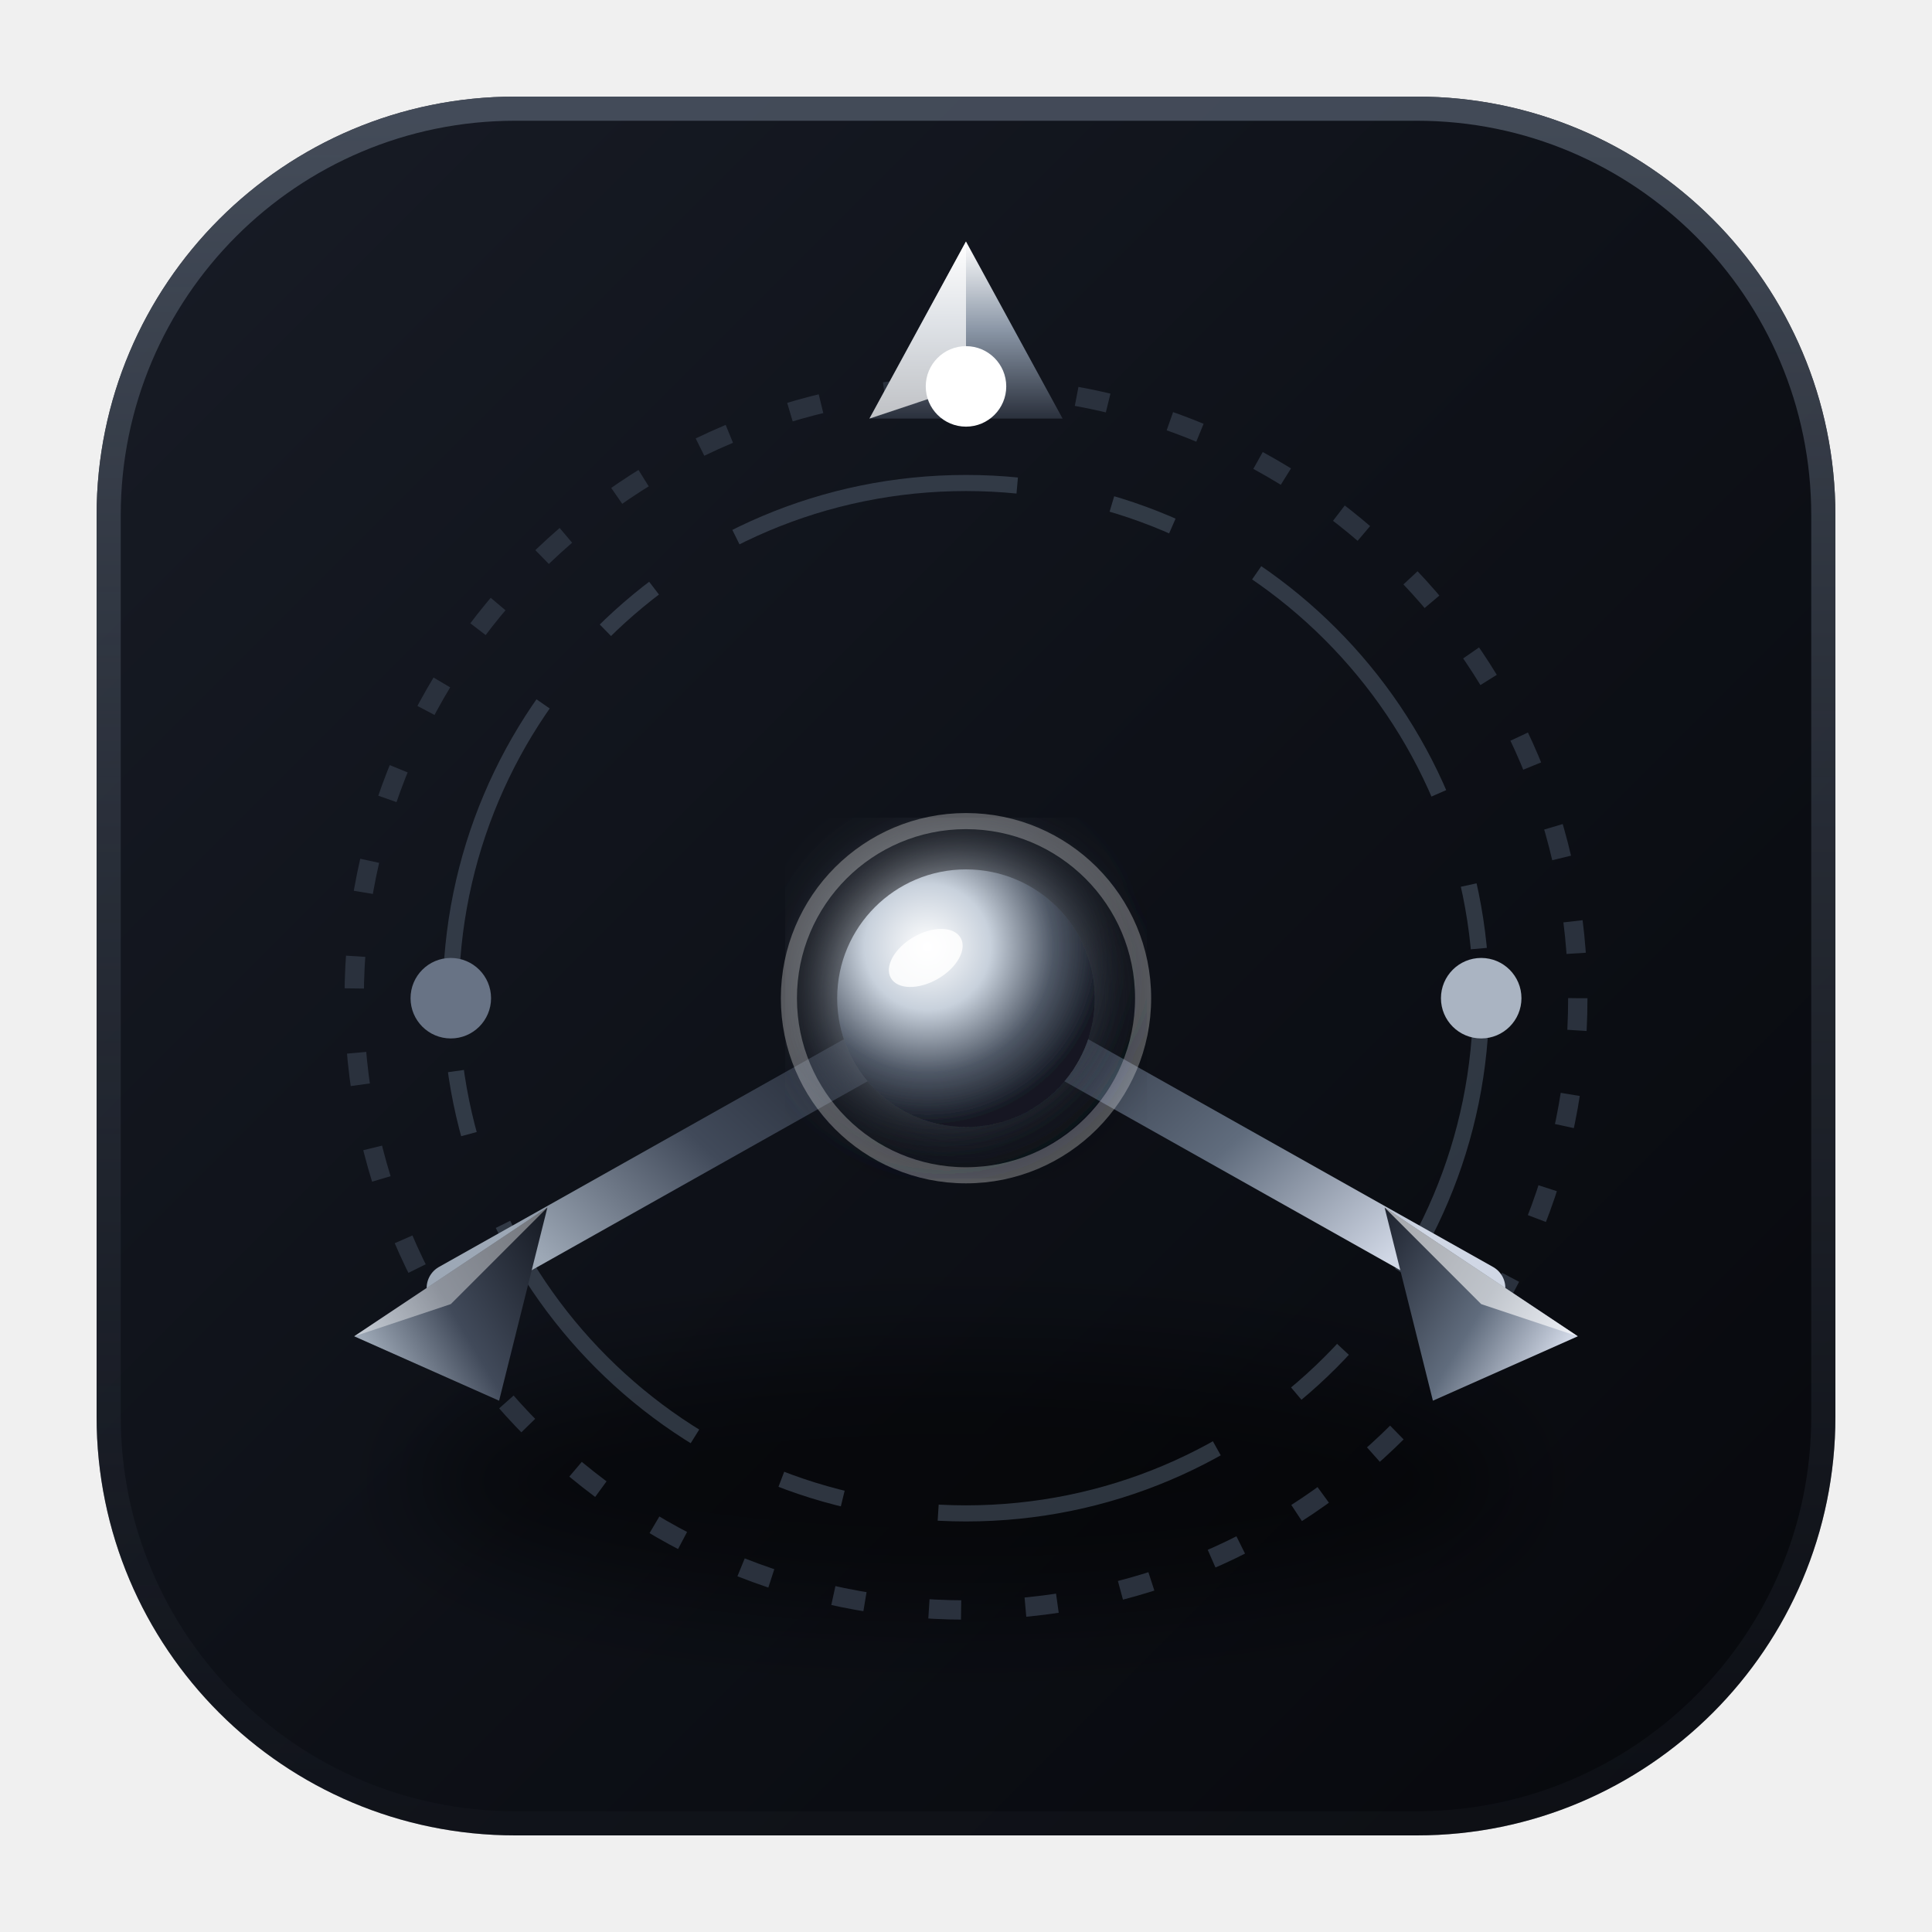
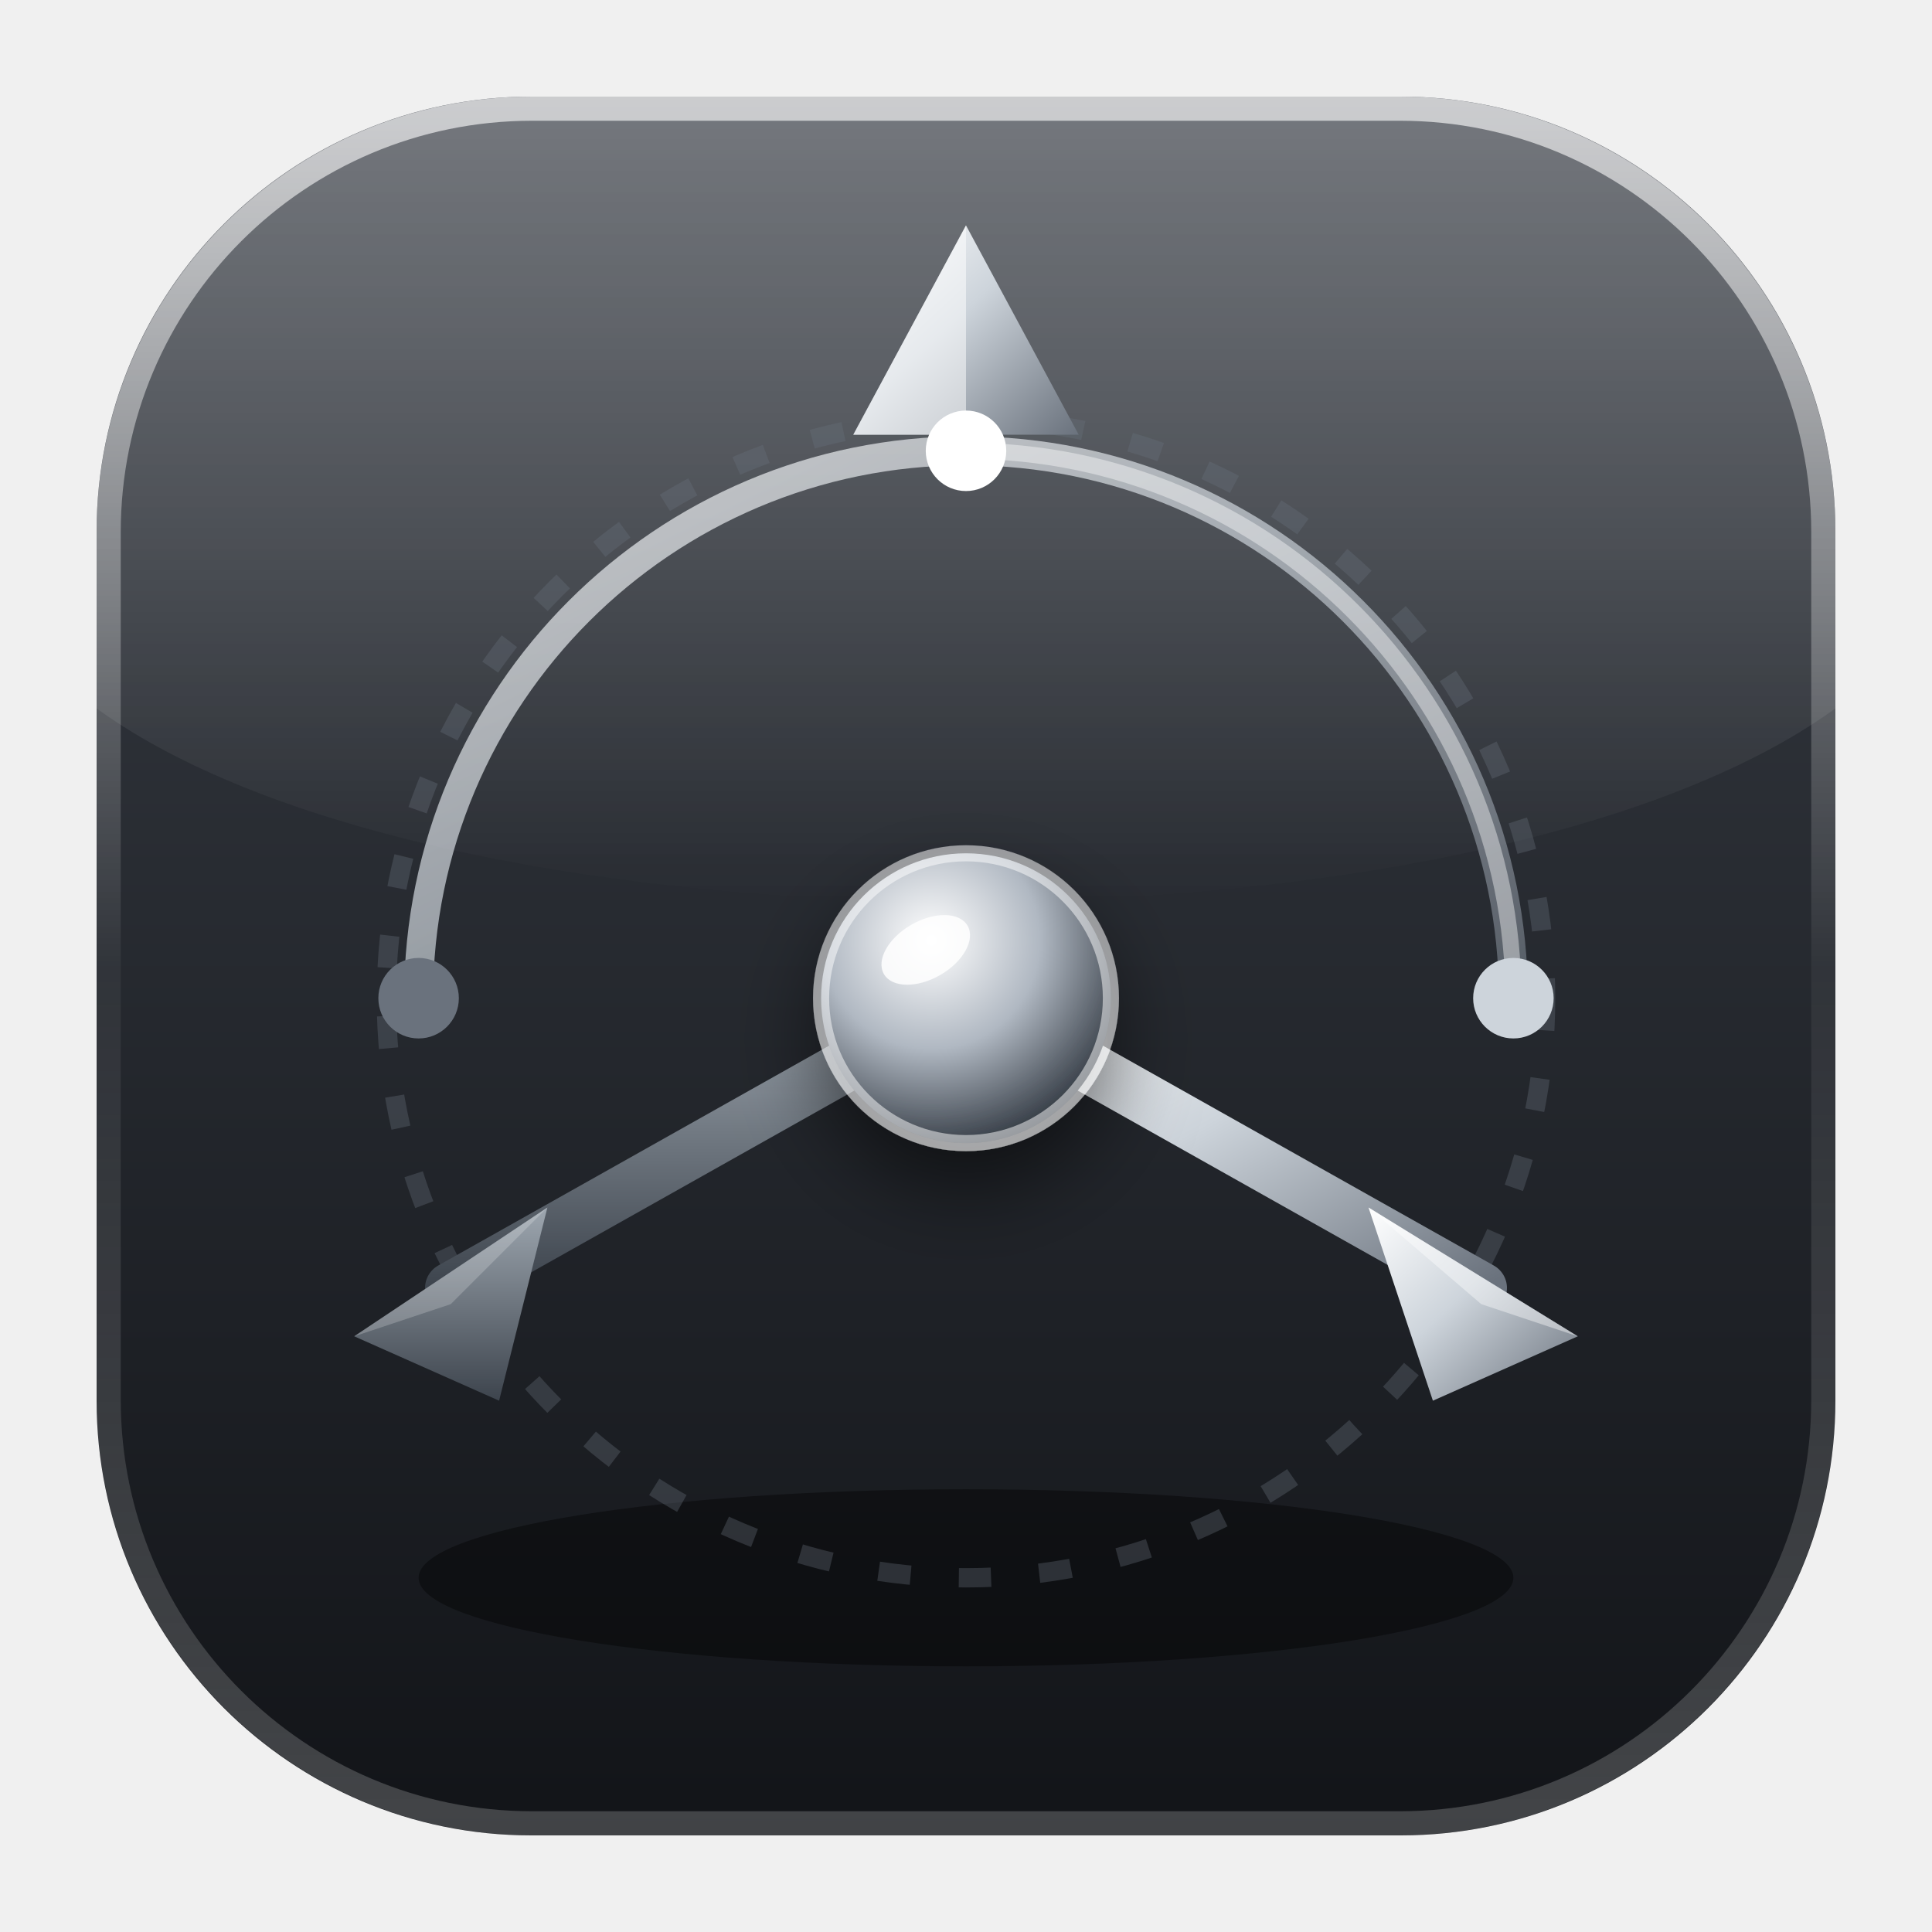
<svg xmlns="http://www.w3.org/2000/svg" viewBox="0 0 120 120" width="120" height="120" data-name="transform-gizmo">
  <defs>
-     <linearGradient id="gizPlate" x1="0" y1="0" x2="1" y2="1">
-       <stop offset="0%" stop-color="#181c26" />
-       <stop offset="50%" stop-color="#0e1118" />
-       <stop offset="100%" stop-color="#07080c" />
+     <linearGradient id="gzb" x1="0" y1="0" x2="0" y2="1">
+       <stop offset="0" stop-color="#3a3f47" />
+       <stop offset="1" stop-color="#121418" />
    </linearGradient>
-     <linearGradient id="gizRim" x1="0" y1="0" x2="0" y2="1">
-       <stop offset="0%" stop-color="#4f5866" stop-opacity="0.8" />
-       <stop offset="100%" stop-color="#191d26" stop-opacity="0.3" />
+     <linearGradient id="gzg" x1="0" y1="0" x2="0" y2="1">
+       <stop offset="0" stop-color="#ffffff" stop-opacity=".30" />
+       <stop offset="1" stop-color="#ffffff" stop-opacity="0" />
    </linearGradient>
-     <linearGradient id="gizZ" x1="0" y1="1" x2="0" y2="0">
-       <stop offset="0%" stop-color="#2a303c" />
-       <stop offset="50%" stop-color="#8a96a6" />
-       <stop offset="100%" stop-color="#ffffff" />
+     <linearGradient id="gze" x1="0" y1="0" x2="0" y2="1">
+       <stop offset="0" stop-color="#ffffff" stop-opacity=".62" />
+       <stop offset=".5" stop-color="#ffffff" stop-opacity=".05" />
+       <stop offset="1" stop-color="#ffffff" stop-opacity=".20" />
    </linearGradient>
-     <linearGradient id="gizX" x1="0" y1="0" x2="1" y2="0.6">
-       <stop offset="0%" stop-color="#1d222e" />
-       <stop offset="60%" stop-color="#606c7d" />
-       <stop offset="100%" stop-color="#d0d7e5" />
-     </linearGradient>
-     <linearGradient id="gizY" x1="1" y1="0" x2="0" y2="0.6">
-       <stop offset="0%" stop-color="#151922" />
-       <stop offset="60%" stop-color="#414a5a" />
-       <stop offset="100%" stop-color="#9da8b6" />
-     </linearGradient>
-     <radialGradient id="gizOrb" cx="35%" cy="30%" r="70%">
-       <stop offset="0%" stop-color="#ffffff" />
-       <stop offset="35%" stop-color="#c8d1dc" />
-       <stop offset="70%" stop-color="#4f5866" />
-       <stop offset="100%" stop-color="#121620" />
-     </radialGradient>
-     <filter id="gizGlow" x="-20%" y="-20%" width="140%" height="140%">
-       <feGaussianBlur stdDeviation="2.5" result="blur" />
-       <feComposite in="SourceGraphic" in2="blur" operator="over" />
+     <clipPath id="gzc">
+       <rect x="6" y="6" width="108" height="108" rx="27" />
+     </clipPath>
+     <filter id="gzd" x="-50%" y="-50%" width="200%" height="200%">
+       <feDropShadow dx="0" dy="2.5" stdDeviation="2.6" flood-color="#000" flood-opacity=".55" />
    </filter>
  </defs>
-   <rect x="6" y="6" width="108" height="108" rx="26" fill="url(#gizPlate)" />
-   <rect x="6.75" y="6.75" width="106.5" height="106.5" rx="25.25" fill="none" stroke="url(#gizRim)" stroke-width="1.5" />
-   <ellipse cx="60" cy="92" rx="34" ry="8" fill="#000000" opacity="0.45" filter="blur(3px)" />
-   <circle cx="60" cy="62" r="38" fill="none" stroke="#2a313d" stroke-width="1.2" stroke-dasharray="2 4" />
-   <circle cx="60" cy="62" r="32" fill="none" stroke="#485363" stroke-width="1" stroke-dasharray="18 6 4 6" opacity="0.6" />
-   <path d="M60 62 L60 22" stroke="url(#gizZ)" stroke-width="3" stroke-linecap="round" />
-   <polygon points="60,15 54,26 66,26" fill="url(#gizZ)" />
-   <polygon points="60,15 54,26 60,24" fill="#ffffff" opacity="0.7" />
-   <path d="M60 62 L92 80" stroke="url(#gizX)" stroke-width="3" stroke-linecap="round" />
-   <polygon points="98,83 86,75 89,87" fill="url(#gizX)" />
-   <polygon points="98,83 86,75 92,81" fill="#ffffff" opacity="0.6" />
-   <path d="M60 62 L28 80" stroke="url(#gizY)" stroke-width="3" stroke-linecap="round" />
-   <polygon points="22,83 31,87 34,75" fill="url(#gizY)" />
-   <polygon points="22,83 28,81 34,75" fill="#ffffff" opacity="0.4" />
-   <circle cx="60" cy="62" r="11" fill="none" stroke="#ffffff" stroke-width="1" opacity="0.3" />
-   <circle cx="60" cy="62" r="8" fill="url(#gizOrb)" filter="url(#gizGlow)" />
-   <ellipse cx="57.5" cy="59.5" rx="2.5" ry="1.5" transform="rotate(-30 57.5 59.5)" fill="#ffffff" opacity="0.85" />
-   <circle cx="60" cy="24" r="2.5" fill="#ffffff" />
-   <circle cx="92" cy="62" r="2.5" fill="#aab4c2" />
-   <circle cx="28" cy="62" r="2.5" fill="#687385" />
+   <rect x="6" y="6" width="108" height="108" rx="27" fill="url(#gzb)" />
+   <g clip-path="url(#gzc)">
+     <path d="M6 6H114V44C92 60 28 60 6 44Z" fill="url(#gzg)" />
+   </g>
+   <linearGradient id="gzM" x1="0" y1="0" x2="1" y2="1">
+     <stop offset="0" stop-color="#ffffff" />
+     <stop offset=".45" stop-color="#cdd4db" />
+     <stop offset="1" stop-color="#6a727d" />
+   </linearGradient>
+   <linearGradient id="gzS" x1="0" y1="0" x2="0" y2="1">
+     <stop offset="0" stop-color="#9ea7b0" />
+     <stop offset="1" stop-color="#3d444d" />
+   </linearGradient>
+   <radialGradient id="gzO" cx=".38" cy=".3" r=".75">
+     <stop offset="0" stop-color="#ffffff" />
+     <stop offset=".5" stop-color="#b0b8c2" />
+     <stop offset="1" stop-color="#2c333c" />
+   </radialGradient>
+   <ellipse cx="60" cy="98" rx="34" ry="5.5" fill="#000" opacity=".4" />
+   <circle cx="60" cy="62" r="36" fill="none" stroke="#68717d" stroke-opacity=".35" stroke-width="1.2" stroke-dasharray="2 3" />
+   <path d="M26 62 A 34 34 0 0 1 94 62" fill="none" stroke="url(#gzM)" stroke-width="1.8" stroke-opacity=".7" />
+   <path d="M60 28 A 34 34 0 0 1 94 62" fill="none" stroke="#fff" stroke-width="1" stroke-opacity=".4" />
+   <path d="M60 62 V22" stroke="url(#gzM)" stroke-width="3.2" stroke-linecap="round" />
+   <path d="M60 14 L53 27 H67 Z" fill="url(#gzM)" />
+   <path d="M60 14 L53 27 H60 Z" fill="#fff" opacity=".5" />
+   <path d="M60 62 L92 80" stroke="url(#gzM)" stroke-width="3.2" stroke-linecap="round" />
+   <path d="M98 83 L85 75 L89 87 Z" fill="url(#gzM)" />
+   <path d="M98 83 L85 75 L92 81 Z" fill="#fff" opacity=".4" />
+   <path d="M60 62 L28 80" stroke="url(#gzS)" stroke-width="3.2" stroke-linecap="round" />
+   <path d="M22 83 L31 87 L34 75 Z" fill="url(#gzS)" />
+   <path d="M22 83 L28 81 L34 75 Z" fill="#fff" opacity=".2" />
+   <g filter="url(#gzd)">
+     <circle cx="60" cy="62" r="9" fill="url(#gzO)" />
+     <circle cx="60" cy="62" r="9" fill="none" stroke="#fff" stroke-opacity=".5" stroke-width="1" />
+   </g>
+   <ellipse cx="57.5" cy="59" rx="3" ry="1.8" transform="rotate(-30 57.5 59)" fill="#fff" opacity=".85" />
+   <circle cx="60" cy="28" r="2.5" fill="#fff" />
+   <circle cx="94" cy="62" r="2.5" fill="#cdd4db" />
+   <circle cx="26" cy="62" r="2.5" fill="#6a727d" />
+   <rect x="6.75" y="6.75" width="106.5" height="106.5" rx="26.3" fill="none" stroke="url(#gze)" stroke-width="1.5" />
</svg>
